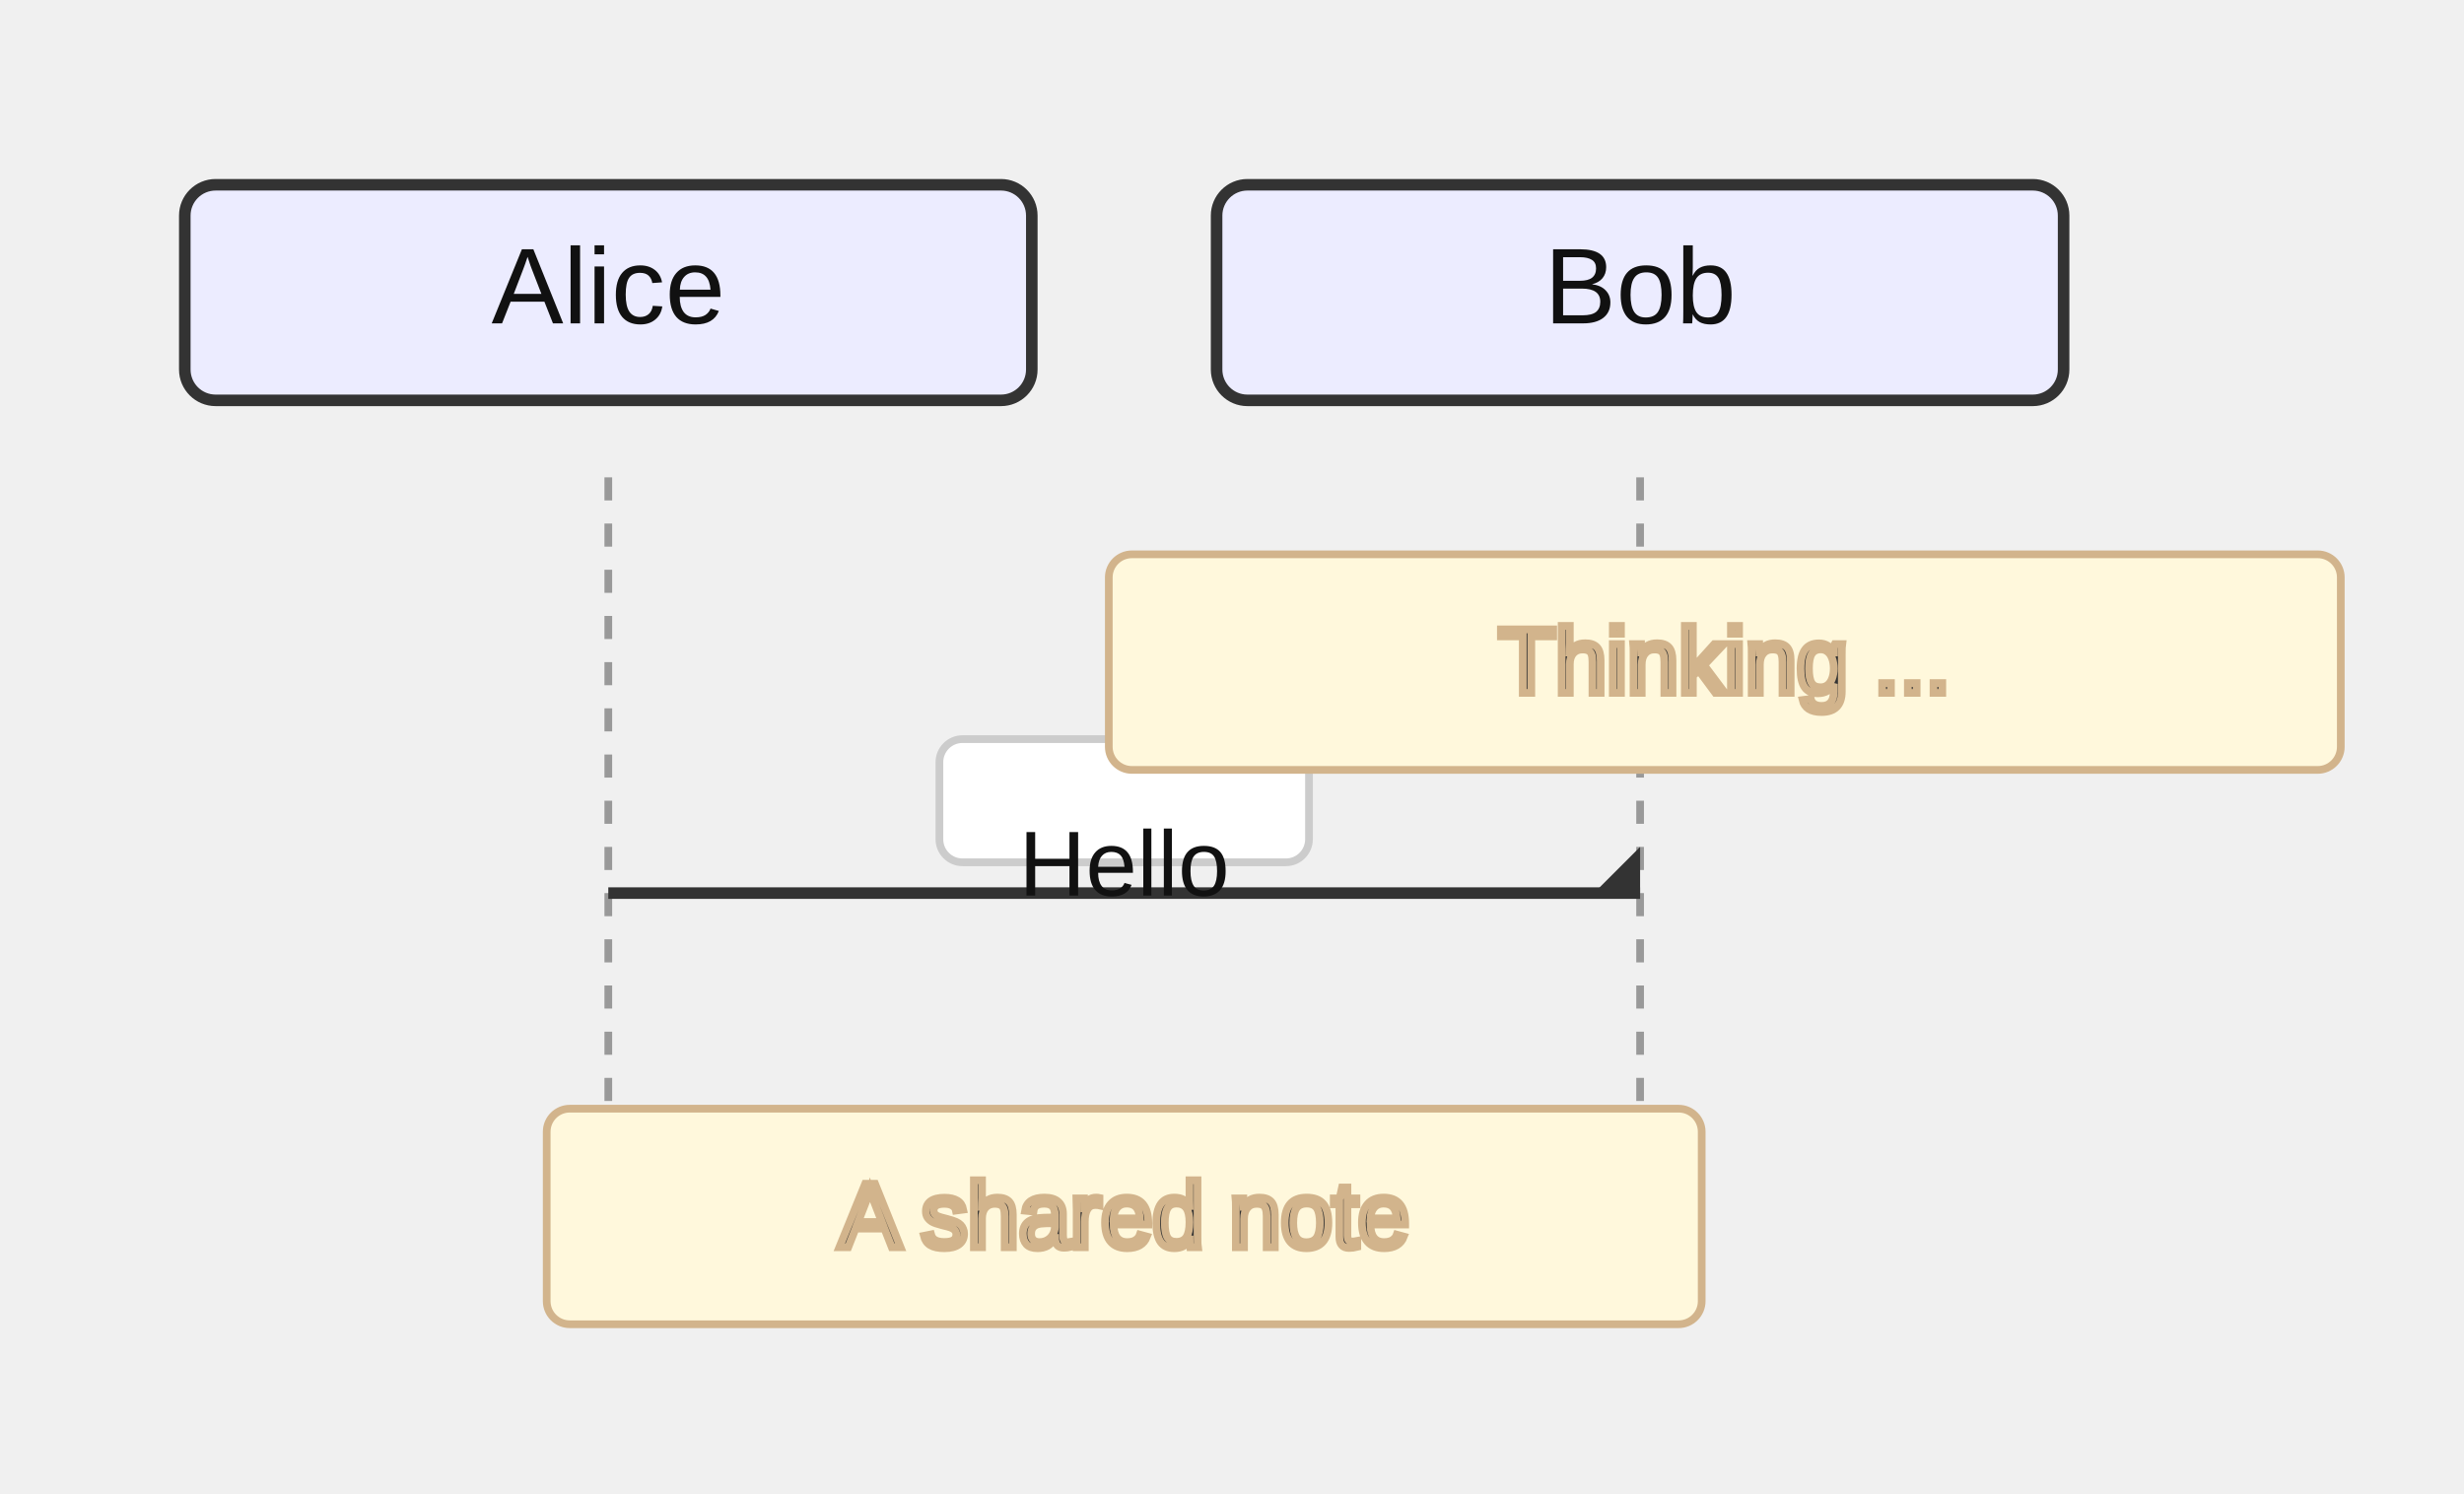
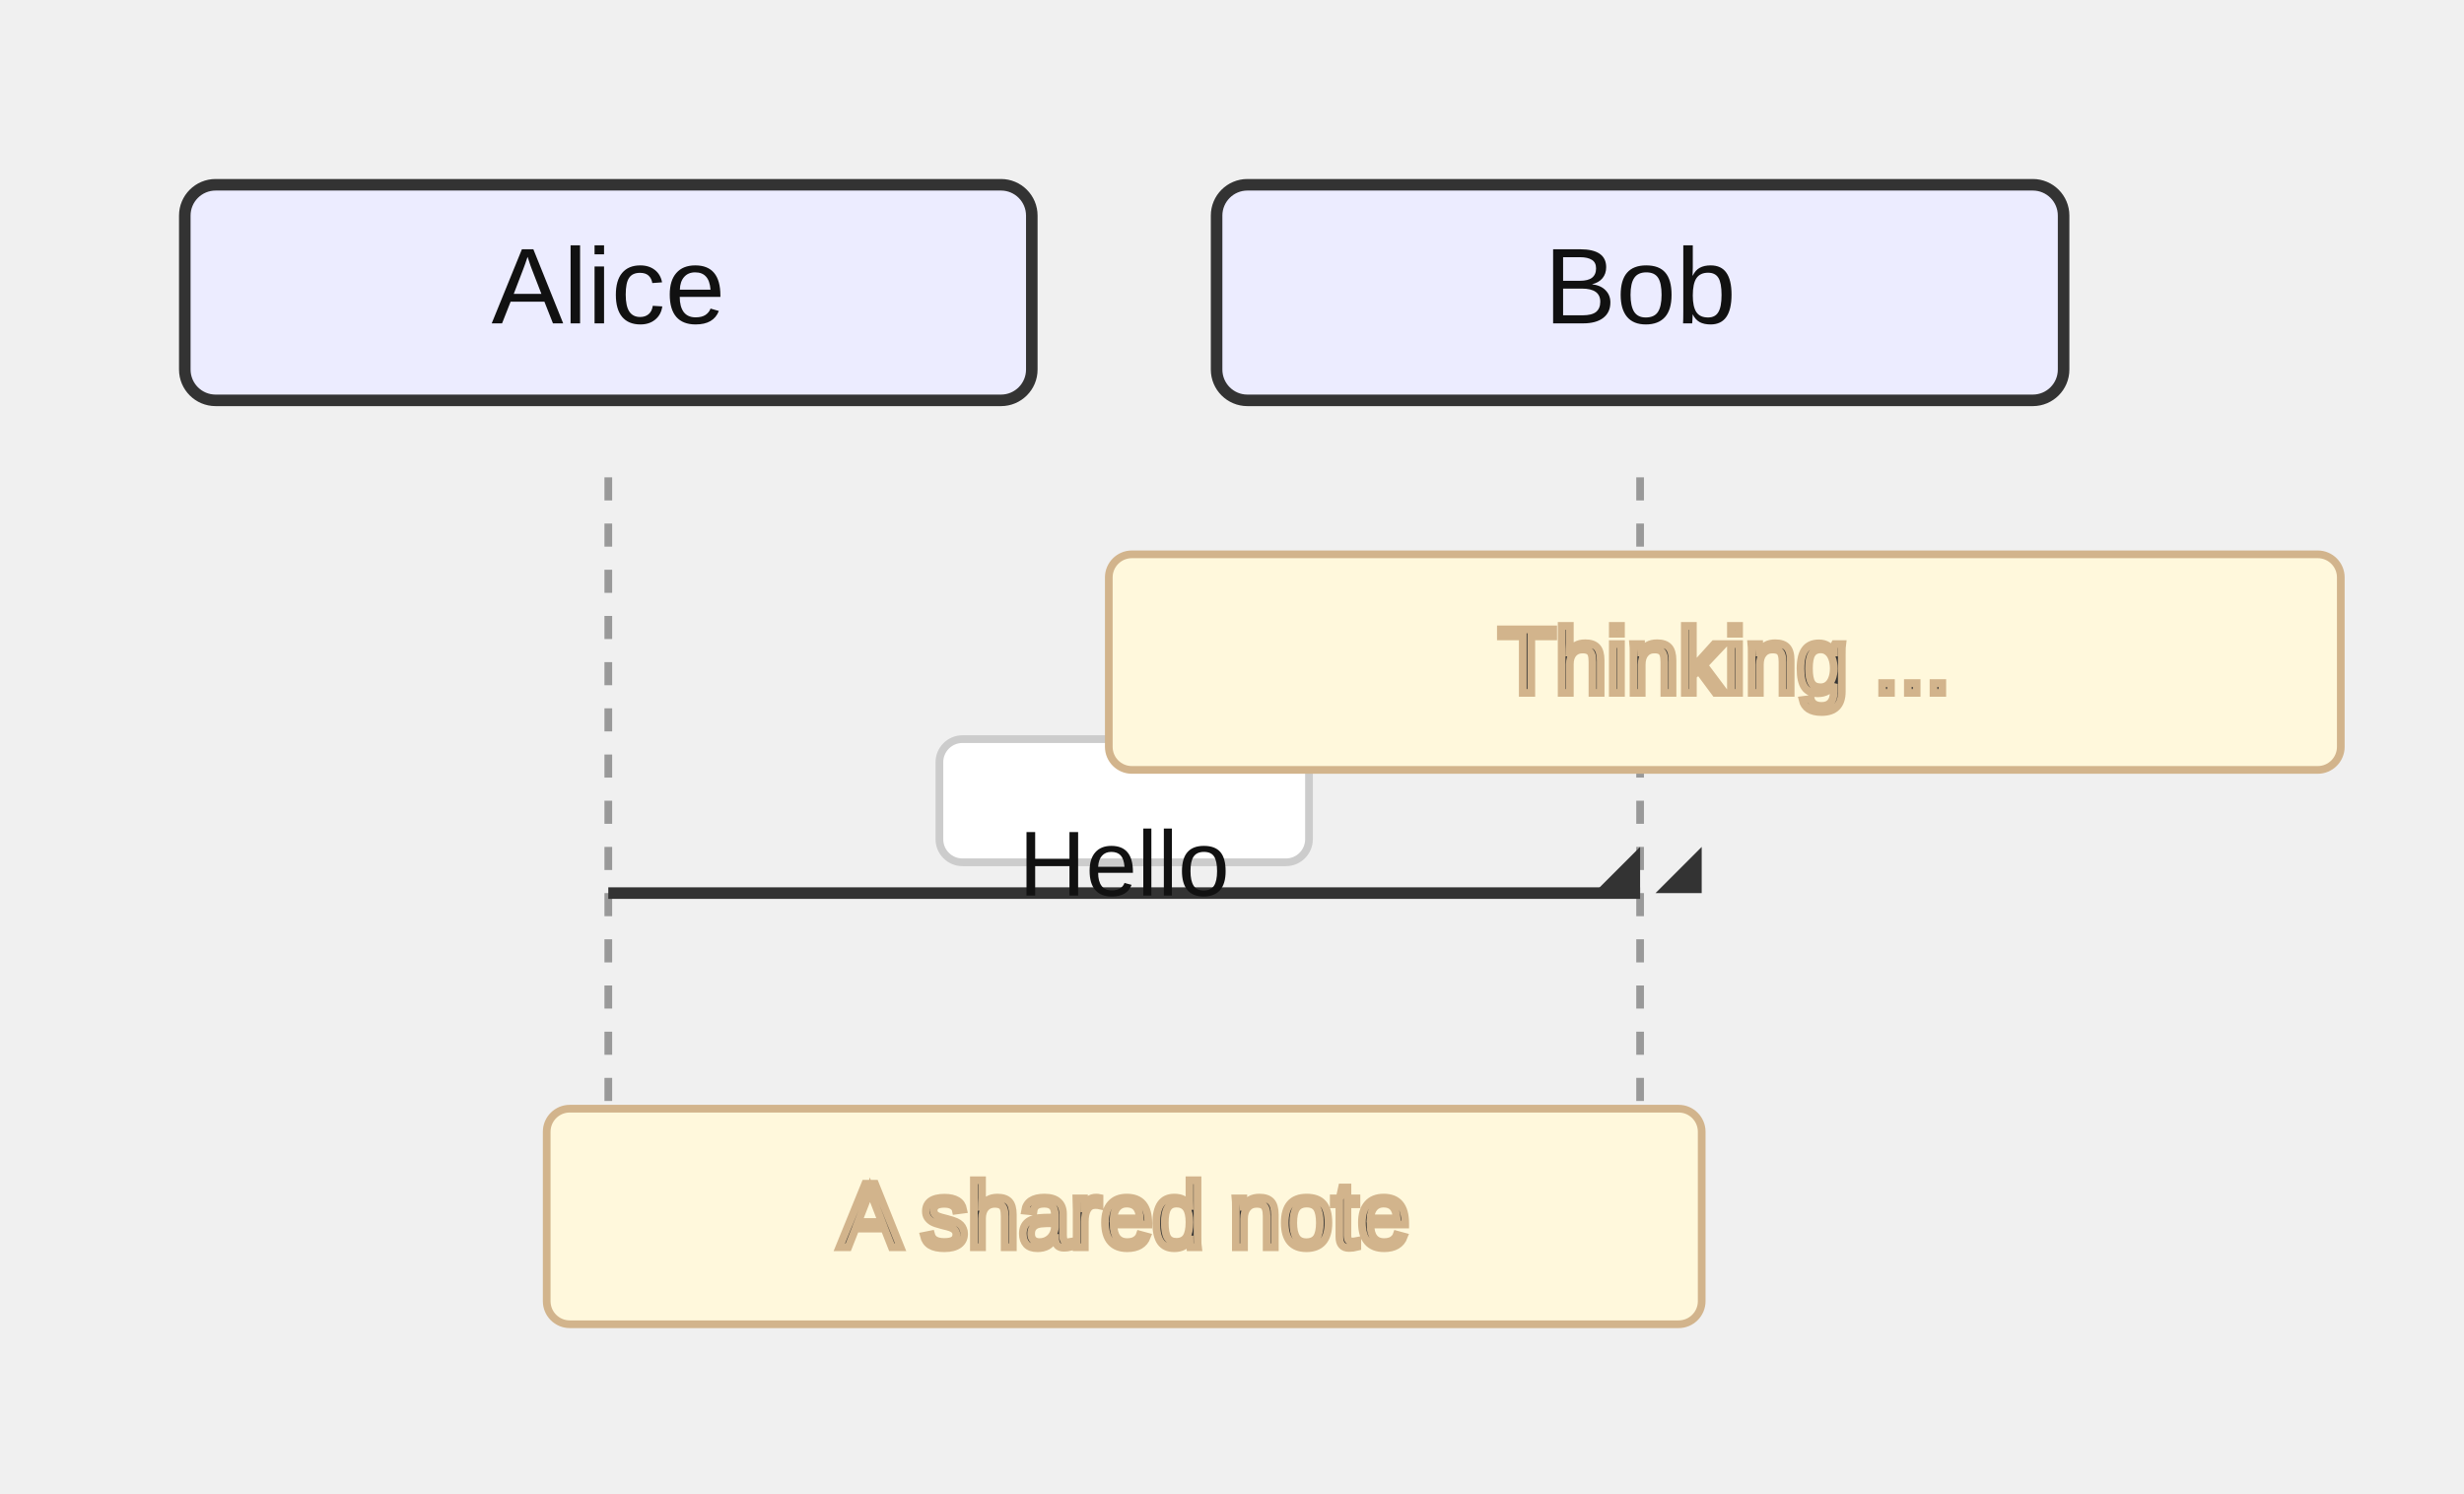
<svg xmlns="http://www.w3.org/2000/svg" width="320" height="194" viewBox="0 0 320 194">
  <style>
    .actor-rect { fill: #ECECFF; stroke: #333; stroke-width: 1.5px; }
    .actor-label { font-family: Arial, sans-serif; font-size: 14px; fill: #111; }
    .lifeline { stroke: #999; stroke-dasharray: 3 3; }
    .activation { fill: #f2f2f2; stroke: #666; stroke-width: 1px; }
    .msg-line { stroke: #333; stroke-width: 1.5px; fill: none; }
    .msg-line.dotted { stroke-dasharray: 4 3; }
    .msg-line.thick { stroke-width: 3px; }
    .msg-label { font-family: Arial, sans-serif; font-size: 12px; fill: #111; dominant-baseline: hanging; }
    .msg-label-bg { fill: #ffffff; stroke: #cccccc; stroke-width: 1px; rx: 3; }
+     .msg-badge { fill: #fff; stroke: #999; stroke-width: 1px; }
+     .msg-badge-text { font-family: Arial, sans-serif; font-size: 10px; fill: #333; dominant-baseline: middle; }
    .arrowhead { fill: #333; }
    .openhead { fill: none; stroke: #333; stroke-width: 1.5px; }
    .crosshead { stroke: #333; stroke-width: 1.5px; }
    .note { fill: #fff8dc; stroke: #d2b48c; stroke-width: 1px; }
    .note-text { font-family: Arial, sans-serif; font-size: 12px; fill: #333; }
    .group-frame { fill: none; stroke: #999; stroke-width: 1px; rx: 4; }
    .group-title { font-family: Arial, sans-serif; font-size: 12px; fill: #333; }
    .group-title-bg { fill: #ffffff; stroke: #999; stroke-width: 1px; rx: 3; }
  </style>
  <g class="actor" transform="translate(24,24)">
    <rect class="actor-rect" width="110" height="28" rx="4" />
    <text class="actor-label" x="55" y="18" text-anchor="middle">Alice</text>
  </g>
  <g class="actor" transform="translate(158,24)">
    <rect class="actor-rect" width="110" height="28" rx="4" />
    <text class="actor-label" x="55" y="18" text-anchor="middle">Bob</text>
  </g>
  <line class="lifeline" x1="79" y1="62" x2="79" y2="170" />
  <line class="lifeline" x1="213" y1="62" x2="213" y2="170" />
  <path class="msg-line solid" d="M 79 116 L 213 116" />
  <path class="arrowhead" transform="translate(213,116) rotate(0.00)" d="M 0 0 L 0 -6 L -6 0 Z" />
+   <path class="arrowhead" transform="translate(221,116) rotate(0.00)" d="M 0 0 L 0 -6 L -6 0 Z" />
  <rect class="msg-label-bg" x="122" y="96" width="48" height="16" rx="3" />
  <text class="msg-label" x="146" y="108" text-anchor="middle">Hello</text>
  <g class="note" transform="translate(144,72)">
    <rect width="160" height="28" rx="3" />
    <text class="note-text" x="80" y="18" text-anchor="middle">Thinking ...</text>
  </g>
  <g class="note" transform="translate(71,144)">
    <rect width="150" height="28" rx="3" />
    <text class="note-text" x="75" y="18" text-anchor="middle">A shared note</text>
  </g>
</svg>
